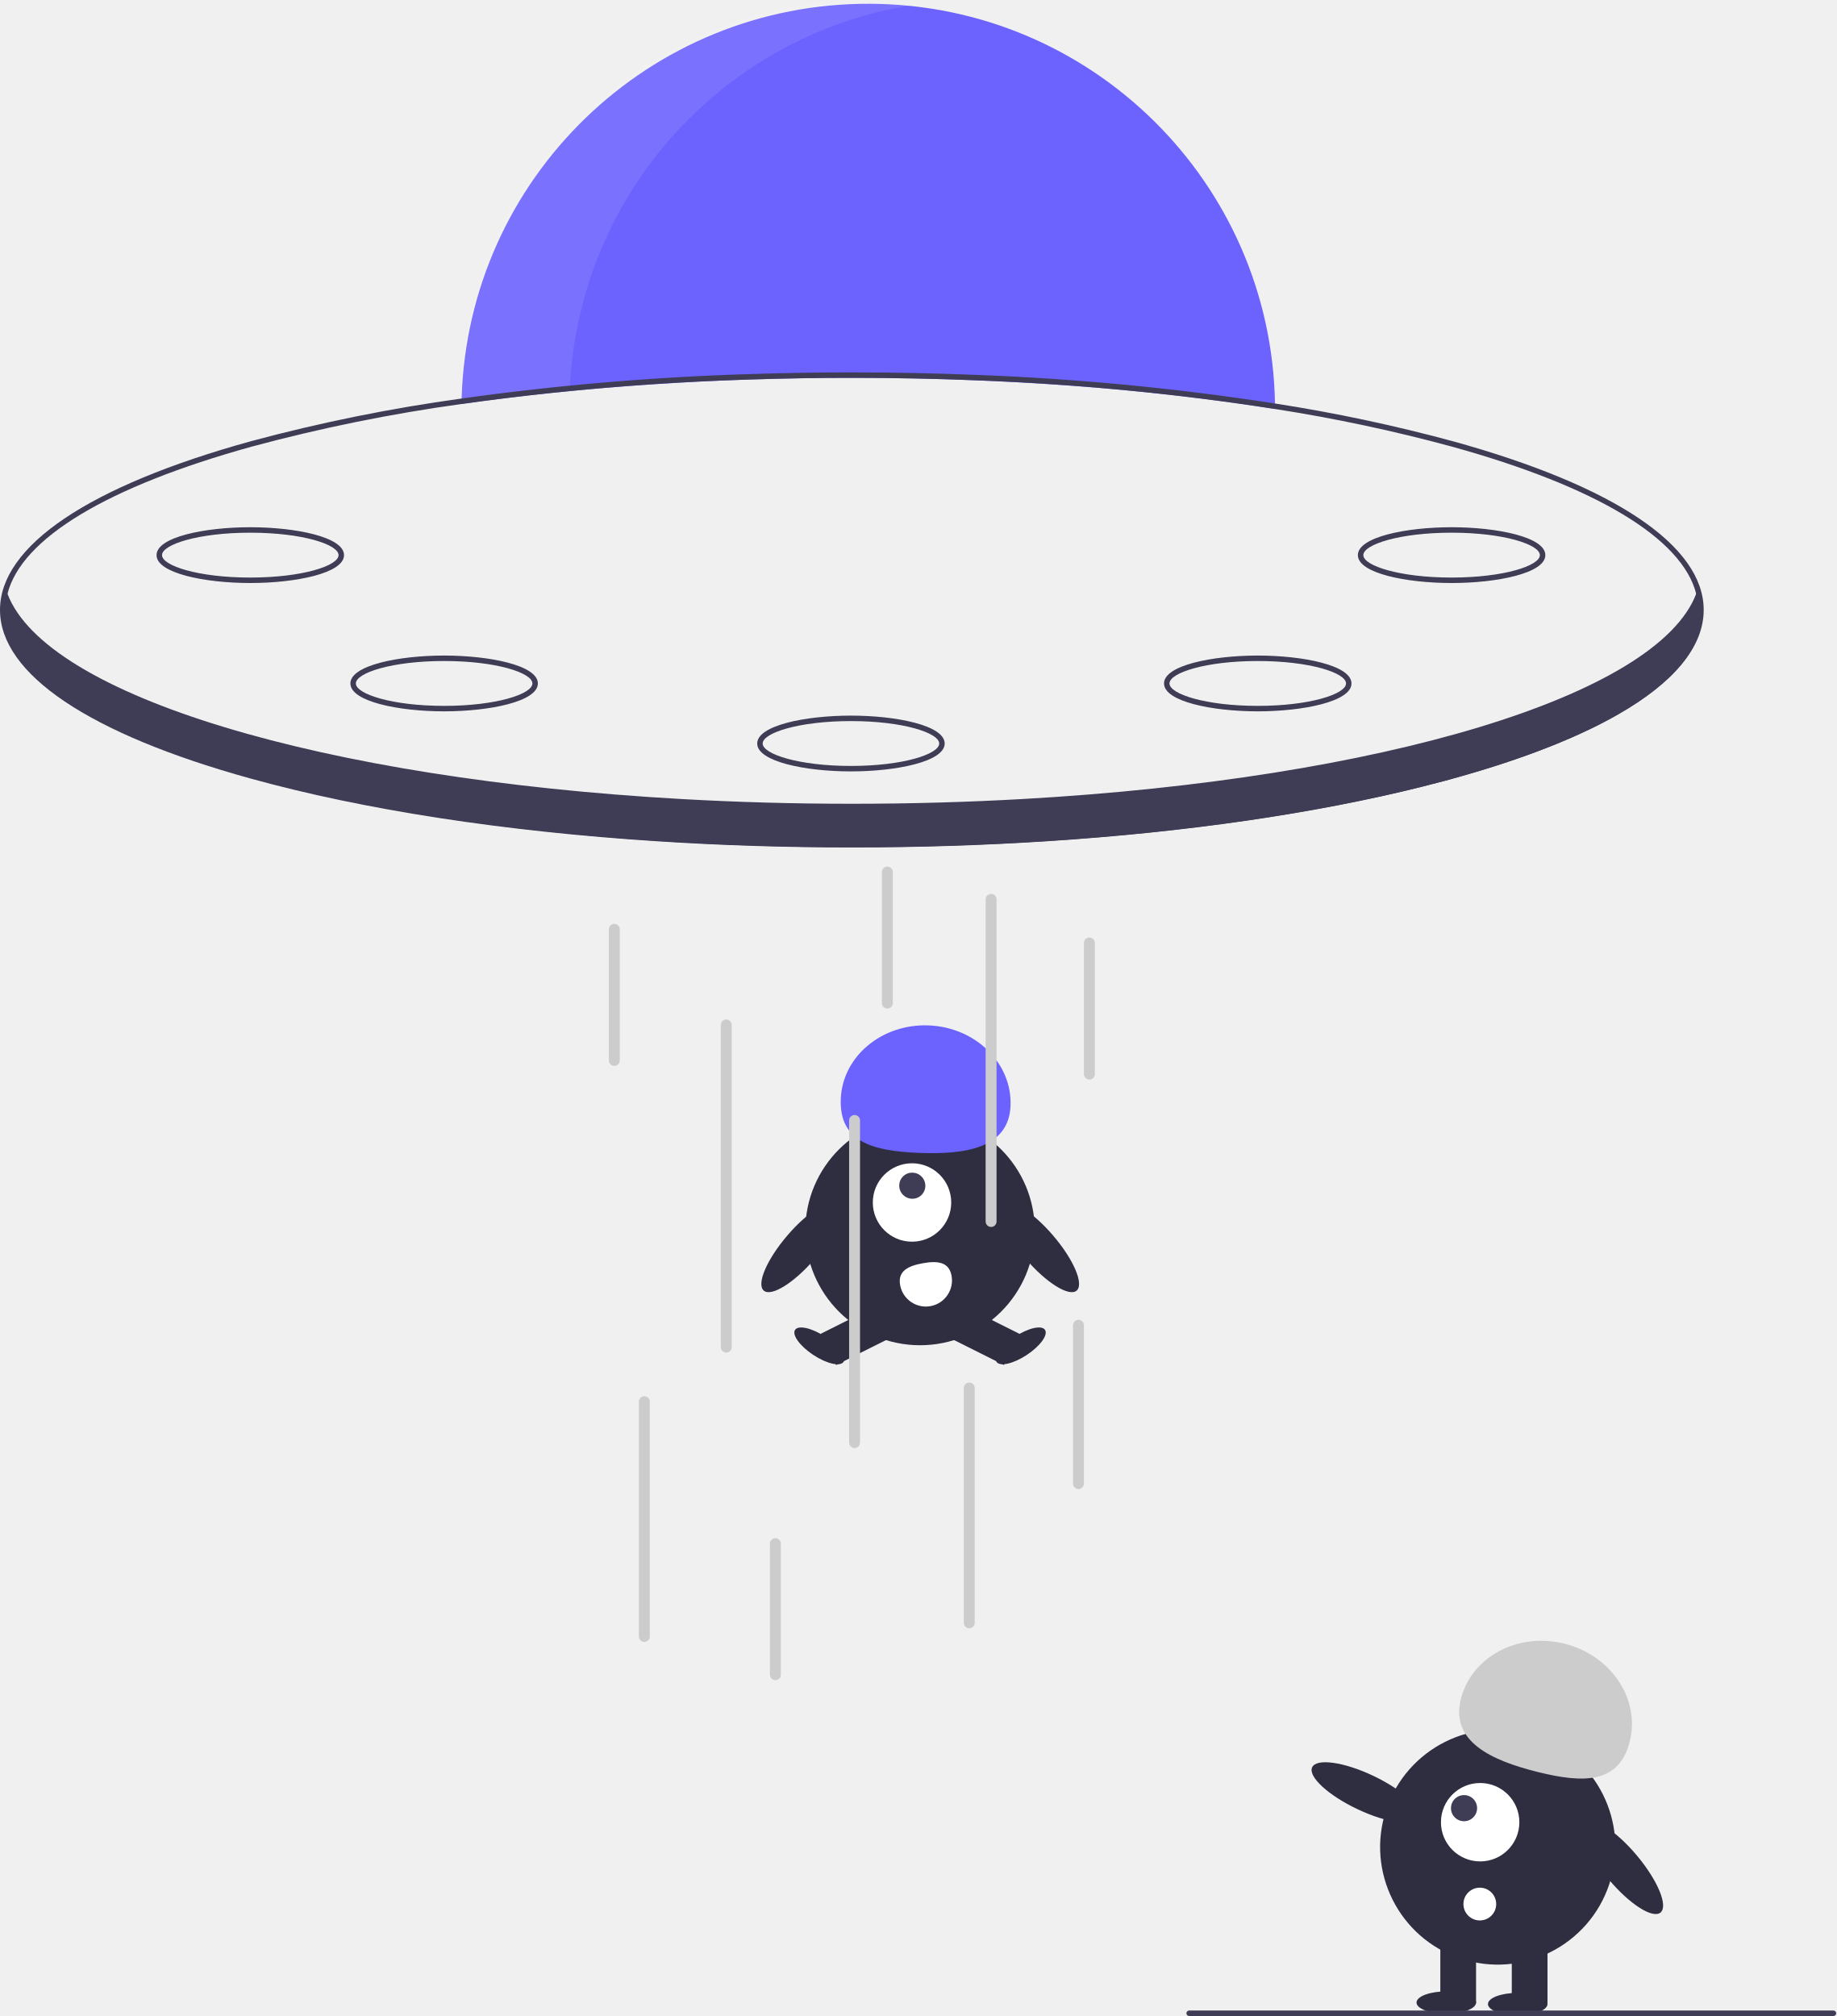
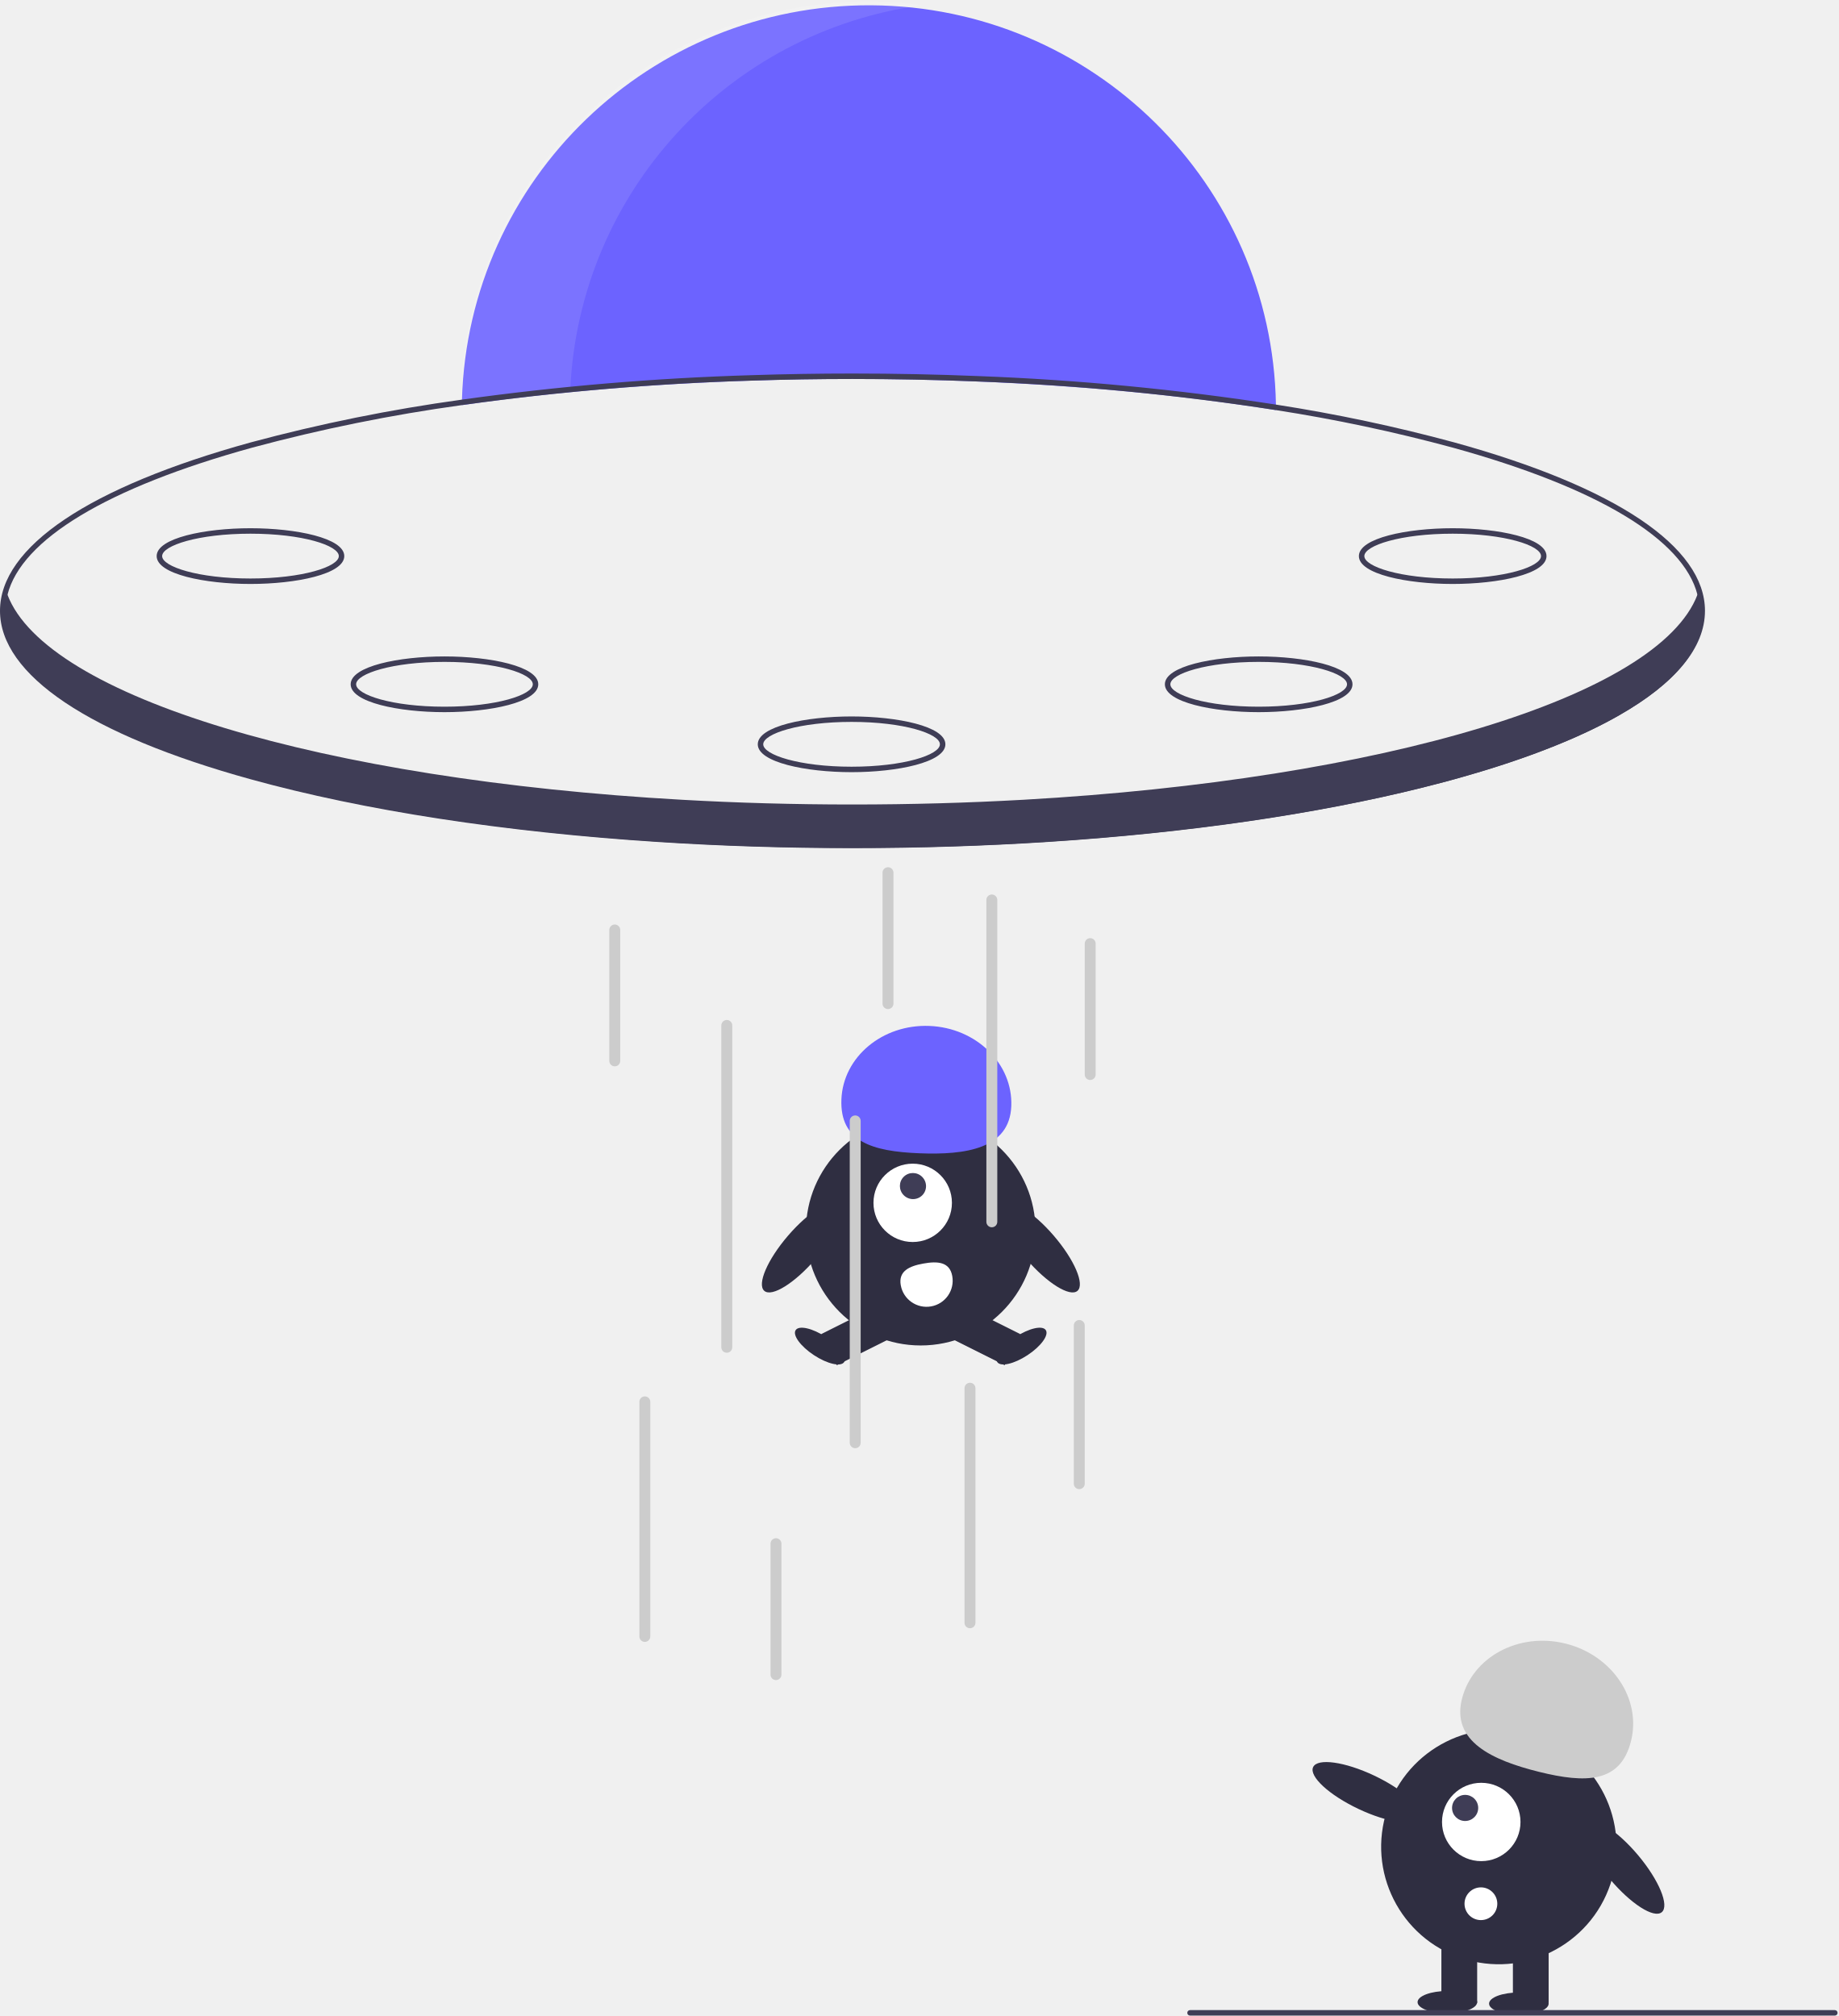
- <svg xmlns="http://www.w3.org/2000/svg" data-name="Layer 1" width="672.532" height="738.394" viewBox="0 0 672.532 738.394">
-   <path d="M730.734,230.607c-46.62-7.44-99.71-11.41-155-11.41-50.6,0-99.35,3.32-142.98,9.58.01-.67.02-1.34.05-2.01a148.999,148.999,0,0,1,297.91,1.82C730.724,229.267,730.734,229.937,730.734,230.607Z" transform="translate(-263.7342 -80.80301)" fill="#6c63ff" />
-   <g opacity="0.1">
-     <path d="M601.285,82.144A149.047,149.047,0,0,0,432.353,225.373c-.03.67-.04,1.34-.05,2.01,12.962-1.86,26.385-3.454,40.165-4.784A149.022,149.022,0,0,1,601.285,82.144Z" transform="translate(-263.7342 -80.80301)" fill="#fff" />
+ <svg xmlns="http://www.w3.org/2000/svg" xmlns:xlink="http://www.w3.org/1999/xlink" width="673px" height="738px" viewBox="0 0 337 369" version="1.1">
+   <defs>
+     <filter id="alpha" filterUnits="objectBoundingBox" x="0%" y="0%" width="100%" height="100%">
+       <feColorMatrix type="matrix" in="SourceGraphic" values="0 0 0 0 1 0 0 0 0 1 0 0 0 0 1 0 0 0 1 0" />
+     </filter>
+     <mask id="mask0">
+       <g filter="url(#alpha)">
+         <rect x="0" y="0" width="337" height="369" style="fill:rgb(0%,0%,0%);fill-opacity:0.102;stroke:none;" />
+       </g>
+     </mask>
+     <clipPath id="clip1">
+       <rect x="0" y="0" width="337" height="369" />
+     </clipPath>
+     <g id="surface5" clip-path="url(#clip1)">
+       <path style=" stroke:none;fill-rule:nonzero;fill:rgb(100%,100%,100%);fill-opacity:1;" d="M 169.027 0.672 C 148.07 -2.156 126.898 4.027 110.77 17.68 C 94.641 31.336 85.07 51.18 84.434 72.285 C 84.418 72.621 84.414 72.953 84.41 73.289 C 90.902 72.359 97.621 71.562 104.523 70.898 C 106.262 35.027 133.383 5.5 169.027 0.672 Z M 169.027 0.672 " />
+     </g>
+   </defs>
+   <g id="surface1">
+     <path style=" stroke:none;fill-rule:nonzero;fill:rgb(42.353%,38.824%,100%);fill-opacity:1;" d="M 233.848 74.902 C 210.504 71.184 183.918 69.195 156.23 69.195 C 130.895 69.195 106.484 70.855 84.637 73.988 C 84.641 73.652 84.645 73.316 84.66 72.98 C 85.863 32.539 119.176 0.453 159.695 0.699 C 200.211 0.945 233.129 33.438 233.836 73.891 C 233.844 74.23 233.848 74.566 233.848 74.902 Z M 233.848 74.902 " />
+     <use xlink:href="#surface5" mask="url(#mask0)" />
+     <path style=" stroke:none;fill-rule:nonzero;fill:rgb(24.706%,23.922%,33.725%);fill-opacity:1;" d="M 266.484 80.812 C 255.738 77.902 244.84 75.594 233.836 73.891 C 215.805 71.102 197.621 69.355 179.387 68.668 C 171.789 68.355 164.055 68.195 156.23 68.195 C 150.031 68.195 143.883 68.297 137.82 68.496 C 120.031 69.023 102.285 70.52 84.66 72.98 C 71.613 74.777 58.695 77.391 45.977 80.812 C 16.328 88.996 0 99.969 0 111.695 C 0 123.426 16.328 134.398 45.977 142.582 C 66.828 148.344 92.539 152.266 120.551 154.066 C 132.109 154.816 144.062 155.195 156.23 155.195 C 168.441 155.195 180.434 154.812 192.031 154.062 C 217.523 152.418 241.109 149.012 260.848 144.062 C 260.953 144.031 261.051 144.008 261.156 143.98 C 262.488 143.652 263.801 143.309 265.098 142.961 C 265.562 142.832 266.023 142.707 266.484 142.582 C 266.512 142.57 266.539 142.562 266.566 142.559 C 267.008 142.438 267.441 142.312 267.879 142.191 C 268.75 141.941 269.609 141.695 270.457 141.441 C 270.496 141.434 270.531 141.422 270.566 141.41 C 271.301 141.191 272.023 140.973 272.738 140.754 C 273.324 140.566 273.906 140.387 274.48 140.203 C 274.902 140.066 275.32 139.934 275.73 139.797 C 276.031 139.695 276.324 139.602 276.617 139.504 C 277.012 139.371 277.406 139.238 277.797 139.102 C 277.961 139.047 278.129 138.992 278.289 138.934 C 278.664 138.809 279.027 138.676 279.395 138.547 C 279.789 138.406 280.188 138.262 280.578 138.121 C 280.902 138.008 281.227 137.887 281.547 137.766 C 281.816 137.66 282.082 137.562 282.355 137.461 C 283.09 137.188 283.812 136.902 284.523 136.621 C 284.879 136.477 285.234 136.336 285.582 136.191 C 285.93 136.051 286.281 135.906 286.621 135.762 C 287.18 135.527 287.73 135.293 288.273 135.059 C 288.531 134.938 288.797 134.82 289.055 134.711 C 289.25 134.621 289.441 134.535 289.637 134.445 C 289.773 134.387 289.914 134.32 290.051 134.258 C 290.555 134.027 291.059 133.793 291.547 133.559 C 293.43 132.656 295.188 131.738 296.82 130.797 C 307.062 124.941 312.465 118.445 312.465 111.695 C 312.465 99.969 296.133 88.996 266.484 80.812 Z M 266.215 141.621 C 245.34 147.387 219.562 151.312 191.473 153.098 C 180.051 153.82 168.246 154.195 156.23 154.195 C 144.258 154.195 132.492 153.828 121.105 153.102 C 92.973 151.32 67.156 147.398 46.25 141.621 C 17.07 133.562 1 122.938 1 111.695 C 1.004 110.703 1.129 109.715 1.371 108.754 C 3.926 98.613 19.633 89.121 46.25 81.773 C 58.867 78.379 71.688 75.777 84.637 73.988 C 102.367 71.512 120.219 70.008 138.113 69.488 C 144.082 69.293 150.121 69.195 156.23 69.195 C 163.949 69.195 171.578 69.352 179.082 69.652 C 197.422 70.336 215.711 72.09 233.848 74.902 C 244.754 76.594 255.562 78.891 266.215 81.773 C 292.824 89.121 308.527 98.605 311.086 108.742 C 311.336 109.707 311.461 110.699 311.461 111.695 C 311.461 122.938 295.395 133.562 266.215 141.621 Z M 266.215 141.621 " />
+     <path style=" stroke:none;fill-rule:nonzero;fill:rgb(24.706%,23.922%,33.725%);fill-opacity:1;" d="M 312.18 112.152 C 312.18 118.832 306.664 125.152 296.82 130.797 C 295.184 131.738 293.422 132.656 291.547 133.559 C 291.059 133.793 290.555 134.027 290.051 134.258 C 289.914 134.32 289.773 134.387 289.637 134.445 C 289.438 134.535 289.25 134.621 289.055 134.711 C 288.797 134.82 288.531 134.938 288.273 135.059 C 287.73 135.293 287.18 135.527 286.621 135.762 C 286.281 135.906 285.93 136.051 285.582 136.191 C 285.234 136.336 284.879 136.477 284.523 136.621 C 283.812 136.902 283.09 137.188 282.355 137.461 C 282.082 137.562 281.816 137.66 281.547 137.766 C 281.227 137.887 280.902 138.008 280.578 138.121 C 280.188 138.262 279.789 138.406 279.395 138.547 C 279.027 138.676 278.664 138.809 278.289 138.934 C 278.129 138.992 277.961 139.047 277.797 139.102 C 277.406 139.238 277.012 139.371 276.617 139.504 C 276.324 139.602 276.031 139.695 275.73 139.797 C 275.32 139.934 274.902 140.066 274.48 140.203 C 273.906 140.387 273.324 140.566 272.738 140.754 C 272.023 140.973 271.301 141.191 270.566 141.41 C 270.531 141.422 270.496 141.434 270.457 141.441 C 269.609 141.695 268.75 141.941 267.879 142.191 C 267.441 142.312 267.008 142.438 266.566 142.559 C 266.539 142.562 266.512 142.57 266.484 142.582 C 266.023 142.707 265.562 142.832 265.098 142.961 C 263.805 143.301 262.488 143.648 261.156 143.98 C 261.051 144.008 260.953 144.031 260.848 144.062 C 241.645 148.852 218.082 152.344 192.012 154.027 C 180.59 154.762 168.68 155.152 156.445 155.152 C 144.105 155.152 132.098 154.758 120.582 154.008 C 51.863 149.531 0.715 132.492 0.715 112.152 C 0.723 110.914 0.91 109.684 1.277 108.504 C 1.309 108.586 1.336 108.668 1.371 108.754 C 8.516 127.492 59.227 142.637 125.027 146.332 C 135.105 146.902 145.547 147.195 156.23 147.195 C 166.961 147.195 177.441 146.898 187.562 146.328 C 253.305 142.617 303.965 127.469 311.086 108.742 C 311.207 108.441 311.312 108.141 311.402 107.844 C 311.91 109.223 312.172 110.68 312.18 112.152 Z M 312.18 112.152 " />
+     <path style=" stroke:none;fill-rule:nonzero;fill:rgb(24.706%,23.922%,33.725%);fill-opacity:1;" d="M 45.902 106.77 C 37.57 106.77 28.711 104.98 28.711 101.66 C 28.711 98.344 37.57 96.555 45.902 96.555 C 54.238 96.555 63.094 98.344 63.094 101.66 C 63.094 104.98 54.238 106.77 45.902 106.77 Z M 45.902 97.555 C 36.363 97.555 29.715 99.719 29.715 101.66 C 29.715 103.605 36.363 105.77 45.902 105.77 C 55.445 105.77 62.094 103.605 62.094 101.66 C 62.094 99.719 55.445 97.555 45.902 97.555 Z M 45.902 97.555 " />
+     <path style=" stroke:none;fill-rule:nonzero;fill:rgb(24.706%,23.922%,33.725%);fill-opacity:1;" d="M 81.457 130.27 C 73.121 130.27 64.266 128.48 64.266 125.16 C 64.266 121.844 73.121 120.055 81.457 120.055 C 89.789 120.055 98.645 121.844 98.645 125.16 C 98.645 128.48 89.789 130.27 81.457 130.27 Z M 81.457 121.055 C 71.914 121.055 65.266 123.219 65.266 125.16 C 65.266 127.105 71.914 129.27 81.457 129.27 C 90.996 129.27 97.645 127.105 97.645 125.16 C 97.645 123.219 90.996 121.055 81.457 121.055 Z M 81.457 121.055 " />
+     <path style=" stroke:none;fill-rule:nonzero;fill:rgb(24.706%,23.922%,33.725%);fill-opacity:1;" d="M 266.23 106.77 C 257.895 106.77 249.039 104.98 249.039 101.66 C 249.039 98.344 257.895 96.555 266.23 96.555 C 274.562 96.555 283.422 98.344 283.422 101.66 C 283.422 104.98 274.562 106.77 266.23 106.77 Z M 266.23 97.555 C 256.688 97.555 250.039 99.719 250.039 101.66 C 250.039 103.605 256.688 105.77 266.23 105.77 C 275.77 105.77 282.418 103.605 282.418 101.66 C 282.418 99.719 275.77 97.555 266.23 97.555 Z M 266.23 97.555 " />
+     <path style=" stroke:none;fill-rule:nonzero;fill:rgb(24.706%,23.922%,33.725%);fill-opacity:1;" d="M 230.676 130.27 C 222.344 130.27 213.484 128.48 213.484 125.16 C 213.484 121.844 222.344 120.055 230.676 120.055 C 239.012 120.055 247.867 121.844 247.867 125.16 C 247.867 128.48 239.012 130.27 230.676 130.27 Z M 230.676 121.055 C 221.137 121.055 214.488 123.219 214.488 125.16 C 214.488 127.105 221.137 129.27 230.676 129.27 C 240.219 129.27 246.867 127.105 246.867 125.16 C 246.867 123.219 240.219 121.055 230.676 121.055 Z M 230.676 121.055 " />
+     <path style=" stroke:none;fill-rule:nonzero;fill:rgb(24.706%,23.922%,33.725%);fill-opacity:1;" d="M 156.066 141.27 C 147.734 141.27 138.875 139.48 138.875 136.16 C 138.875 132.844 147.734 131.055 156.066 131.055 C 164.398 131.055 173.258 132.844 173.258 136.16 C 173.258 139.48 164.398 141.27 156.066 141.27 Z M 156.066 132.055 C 146.527 132.055 139.875 134.219 139.875 136.16 C 139.875 138.105 146.527 140.27 156.066 140.27 C 165.605 140.27 172.254 138.105 172.254 136.16 C 172.254 134.219 165.605 132.055 156.066 132.055 Z M 156.066 132.055 " />
+     <path style=" stroke:none;fill-rule:nonzero;fill:rgb(18.431%,18.039%,25.49%);fill-opacity:1;" d="M 189.777 225.352 C 189.777 236.953 180.359 246.359 168.738 246.359 C 157.121 246.359 147.703 236.953 147.703 225.352 C 147.703 213.75 157.121 204.348 168.738 204.348 C 180.359 204.348 189.777 213.75 189.777 225.352 Z M 189.777 225.352 " />
+     <path style=" stroke:none;fill-rule:nonzero;fill:rgb(18.431%,18.039%,25.49%);fill-opacity:1;" d="M 150.5 244.273 L 160.738 239.152 L 163.602 244.859 L 153.363 249.98 Z M 150.5 244.273 " />
+     <path style=" stroke:none;fill-rule:nonzero;fill:rgb(18.431%,18.039%,25.49%);fill-opacity:1;" d="M 151.367 244.809 C 148.91 243.191 146.426 242.625 145.82 243.547 C 145.211 244.465 146.711 246.52 149.168 248.137 C 151.621 249.754 154.105 250.32 154.711 249.398 C 155.32 248.48 153.82 246.426 151.367 244.809 Z M 151.367 244.809 " />
+     <path style=" stroke:none;fill-rule:nonzero;fill:rgb(18.431%,18.039%,25.49%);fill-opacity:1;" d="M 173.879 244.859 L 176.738 239.152 L 186.977 244.273 L 184.117 249.98 Z M 173.879 244.859 " />
+     <path style=" stroke:none;fill-rule:nonzero;fill:rgb(18.431%,18.039%,25.49%);fill-opacity:1;" d="M 191.66 243.547 C 191.051 242.625 188.57 243.191 186.113 244.809 C 183.656 246.426 182.16 248.48 182.766 249.398 C 183.375 250.32 185.855 249.754 188.312 248.137 C 190.77 246.52 192.266 244.465 191.66 243.547 Z M 191.66 243.547 " />
+     <path style=" stroke:none;fill-rule:nonzero;fill:rgb(100%,100%,100%);fill-opacity:1;" d="M 174.457 220.215 C 174.457 224.18 171.238 227.395 167.266 227.395 C 163.297 227.395 160.078 224.18 160.078 220.215 C 160.078 216.25 163.297 213.035 167.266 213.035 C 171.238 213.035 174.457 216.25 174.457 220.215 Z M 174.457 220.215 " />
+     <path style=" stroke:none;fill-rule:nonzero;fill:rgb(24.706%,23.922%,33.725%);fill-opacity:1;" d="M 169.004 215.457 C 168.066 214.52 166.547 214.512 165.617 215.445 C 164.684 216.375 164.691 217.887 165.629 218.824 C 166.566 219.762 168.082 219.77 169.016 218.836 C 169.949 217.906 169.941 216.395 169.004 215.457 Z M 169.004 215.457 " />
+     <path style=" stroke:none;fill-rule:nonzero;fill:rgb(42.353%,38.824%,100%);fill-opacity:1;" d="M 185.336 202.5 C 185.652 194.723 178.938 188.137 170.344 187.789 C 161.746 187.438 154.52 193.461 154.203 201.238 C 153.887 209.016 159.863 210.781 168.461 211.129 C 177.055 211.477 185.02 210.277 185.336 202.5 Z M 185.336 202.5 " />
+     <path style=" stroke:none;fill-rule:nonzero;fill:rgb(18.431%,18.039%,25.49%);fill-opacity:1;" d="M 193.117 226.234 C 189.332 221.832 185.141 219.227 183.758 220.414 C 182.375 221.598 184.32 226.129 188.105 230.531 C 191.887 234.93 196.078 237.539 197.461 236.352 C 198.844 235.164 196.898 230.637 193.117 226.234 Z M 193.117 226.234 " />
+     <path style=" stroke:none;fill-rule:nonzero;fill:rgb(18.431%,18.039%,25.49%);fill-opacity:1;" d="M 153.777 220.414 C 152.395 219.227 148.207 221.832 144.422 226.234 C 140.637 230.637 138.691 235.164 140.074 236.352 C 141.461 237.539 145.648 234.93 149.434 230.531 C 153.219 226.129 155.164 221.598 153.777 220.414 Z M 153.777 220.414 " />
+     <path style=" stroke:none;fill-rule:nonzero;fill:rgb(100%,100%,100%);fill-opacity:1;" d="M 174.516 233.629 C 174.992 236.23 173.266 238.723 170.66 239.195 C 168.055 239.668 165.559 237.945 165.086 235.344 L 165.082 235.336 C 164.613 232.734 166.625 231.812 169.23 231.344 C 171.836 230.871 174.047 231.031 174.516 233.629 Z M 174.516 233.629 " />
+     <path style=" stroke:none;fill-rule:nonzero;fill:rgb(80%,80%,80%);fill-opacity:1;" d="M 133.199 247.695 C 132.645 247.695 132.195 247.25 132.195 246.695 L 132.195 187.695 C 132.195 187.145 132.645 186.695 133.199 186.695 C 133.75 186.695 134.199 187.145 134.199 187.695 L 134.199 246.695 C 134.199 247.25 133.75 247.695 133.199 247.695 Z M 133.199 247.695 " />
+     <path style=" stroke:none;fill-rule:nonzero;fill:rgb(80%,80%,80%);fill-opacity:1;" d="M 118.176 300.695 C 117.621 300.695 117.176 300.25 117.176 299.695 L 117.176 256.695 C 117.176 256.145 117.621 255.695 118.176 255.695 C 118.727 255.695 119.176 256.145 119.176 256.695 L 119.176 299.695 C 119.176 300.25 118.727 300.695 118.176 300.695 Z M 118.176 300.695 " />
+     <path style=" stroke:none;fill-rule:nonzero;fill:rgb(80%,80%,80%);fill-opacity:1;" d="M 156.734 265.195 C 156.18 265.195 155.73 264.75 155.73 264.195 L 155.73 205.195 C 155.73 204.645 156.18 204.195 156.734 204.195 C 157.285 204.195 157.734 204.645 157.734 205.195 L 157.734 264.195 C 157.734 264.75 157.285 265.195 156.734 265.195 Z M 156.734 265.195 " />
+     <path style=" stroke:none;fill-rule:nonzero;fill:rgb(80%,80%,80%);fill-opacity:1;" d="M 142.211 307.695 C 141.656 307.695 141.211 307.25 141.211 306.695 L 141.211 282.695 C 141.211 282.145 141.656 281.695 142.211 281.695 C 142.766 281.695 143.211 282.145 143.211 282.695 L 143.211 306.695 C 143.211 307.25 142.766 307.695 142.211 307.695 Z M 142.211 307.695 " />
+     <path style=" stroke:none;fill-rule:nonzero;fill:rgb(80%,80%,80%);fill-opacity:1;" d="M 162.742 184.695 C 162.188 184.695 161.738 184.25 161.738 183.695 L 161.738 159.695 C 161.738 159.145 162.188 158.695 162.742 158.695 C 163.293 158.695 163.742 159.145 163.742 159.695 L 163.742 183.695 C 163.742 184.25 163.293 184.695 162.742 184.695 Z M 162.742 184.695 " />
+     <path style=" stroke:none;fill-rule:nonzero;fill:rgb(80%,80%,80%);fill-opacity:1;" d="M 112.668 195.195 C 112.113 195.195 111.664 194.75 111.664 194.195 L 111.664 170.195 C 111.664 169.645 112.113 169.195 112.668 169.195 C 113.219 169.195 113.668 169.645 113.668 170.195 L 113.668 194.195 C 113.668 194.75 113.219 195.195 112.668 195.195 Z M 112.668 195.195 " />
+     <path style=" stroke:none;fill-rule:nonzero;fill:rgb(80%,80%,80%);fill-opacity:1;" d="M 199.797 197.695 C 199.242 197.695 198.797 197.25 198.797 196.695 L 198.797 172.695 C 198.797 172.145 199.242 171.695 199.797 171.695 C 200.348 171.695 200.797 172.145 200.797 172.695 L 200.797 196.695 C 200.797 197.25 200.348 197.695 199.797 197.695 Z M 199.797 197.695 " />
+     <path style=" stroke:none;fill-rule:nonzero;fill:rgb(80%,80%,80%);fill-opacity:1;" d="M 197.793 272.695 C 197.242 272.695 196.793 272.25 196.793 271.695 L 196.793 242.695 C 196.793 242.145 197.242 241.695 197.793 241.695 C 198.348 241.695 198.797 242.145 198.797 242.695 L 198.797 271.695 C 198.793 272.25 198.348 272.695 197.793 272.695 Z M 197.793 272.695 " />
+     <path style=" stroke:none;fill-rule:nonzero;fill:rgb(80%,80%,80%);fill-opacity:1;" d="M 177.766 298.195 C 177.211 298.195 176.762 297.75 176.762 297.195 L 176.762 254.195 C 176.762 253.645 177.211 253.195 177.766 253.195 C 178.316 253.195 178.766 253.645 178.766 254.195 L 178.766 297.195 C 178.766 297.75 178.316 298.195 177.766 298.195 Z M 177.766 298.195 " />
+     <path style=" stroke:none;fill-rule:nonzero;fill:rgb(80%,80%,80%);fill-opacity:1;" d="M 181.77 224.695 C 181.215 224.695 180.77 224.25 180.77 223.695 L 180.77 164.695 C 180.77 164.145 181.215 163.695 181.77 163.695 C 182.324 163.695 182.77 164.145 182.77 164.695 L 182.77 223.695 C 182.77 224.25 182.324 224.695 181.77 224.695 Z M 181.77 224.695 " />
+     <path style=" stroke:none;fill-rule:nonzero;fill:rgb(18.431%,18.039%,25.49%);fill-opacity:1;" d="M 300.223 339.82 C 296.398 335.262 292.137 332.535 290.703 333.734 C 289.27 334.934 291.207 339.602 295.031 344.16 C 298.855 348.719 303.113 351.445 304.547 350.246 C 305.98 349.047 304.043 344.379 300.223 339.82 Z M 300.223 339.82 " />
+     <path style=" stroke:none;fill-rule:nonzero;fill:rgb(18.431%,18.039%,25.49%);fill-opacity:1;" d="M 281.508 317.824 C 292.809 321.582 298.914 333.777 295.148 345.062 C 291.383 356.344 279.168 362.441 267.867 358.68 C 256.57 354.918 250.465 342.723 254.23 331.441 C 257.996 320.16 270.211 314.062 281.508 317.824 Z M 281.508 317.824 " />
+     <path style=" stroke:none;fill-rule:nonzero;fill:rgb(18.431%,18.039%,25.49%);fill-opacity:1;" d="M 277.266 355.152 L 283.816 355.152 L 283.816 366.871 L 277.266 366.871 Z M 277.266 355.152 " />
+     <path style=" stroke:none;fill-rule:nonzero;fill:rgb(18.431%,18.039%,25.49%);fill-opacity:1;" d="M 264.16 355.152 L 270.715 355.152 L 270.715 366.871 L 264.16 366.871 Z M 264.16 355.152 " />
+     <path style=" stroke:none;fill-rule:nonzero;fill:rgb(18.431%,18.039%,25.49%);fill-opacity:1;" d="M 283.816 367.008 C 283.816 365.879 281.371 364.965 278.355 364.965 C 275.34 364.965 272.898 365.879 272.898 367.008 C 272.898 368.137 275.34 369.051 278.355 369.051 C 281.371 369.051 283.816 368.137 283.816 367.008 Z M 283.816 367.008 " />
+     <path style=" stroke:none;fill-rule:nonzero;fill:rgb(18.431%,18.039%,25.49%);fill-opacity:1;" d="M 270.715 366.734 C 270.715 365.605 268.27 364.691 265.254 364.691 C 262.238 364.691 259.793 365.605 259.793 366.734 C 259.793 367.863 262.238 368.781 265.254 368.781 C 268.27 368.781 270.715 367.863 270.715 366.734 Z M 270.715 366.734 " />
+     <path style=" stroke:none;fill-rule:nonzero;fill:rgb(80%,80%,80%);fill-opacity:1;" d="M 267.918 311.184 C 269.844 303.438 278.344 298.883 286.902 301.004 C 295.461 303.129 300.84 311.125 298.914 318.867 C 296.988 326.613 290.602 326.637 282.039 324.516 C 273.48 322.391 265.992 318.926 267.918 311.184 Z M 267.918 311.184 " />
+     <path style=" stroke:none;fill-rule:nonzero;fill:rgb(18.431%,18.039%,25.49%);fill-opacity:1;" d="M 251.848 325.207 C 246.469 322.656 241.457 321.957 240.656 323.645 C 239.855 325.332 243.566 328.766 248.949 331.312 C 254.328 333.863 259.34 334.559 260.141 332.875 C 260.941 331.188 257.23 327.754 251.848 325.207 Z M 251.848 325.207 " />
+     <path style=" stroke:none;fill-rule:nonzero;fill:rgb(100%,100%,100%);fill-opacity:1;" d="M 278.656 333.707 C 278.656 337.672 275.434 340.887 271.465 340.887 C 267.492 340.887 264.273 337.672 264.273 333.707 C 264.273 329.742 267.492 326.527 271.465 326.527 C 275.434 326.527 278.656 329.742 278.656 333.707 Z M 278.656 333.707 " />
+     <path style=" stroke:none;fill-rule:nonzero;fill:rgb(24.706%,23.922%,33.725%);fill-opacity:1;" d="M 270.906 331.133 C 270.906 332.457 269.832 333.527 268.508 333.527 C 267.188 333.527 266.113 332.457 266.113 331.133 C 266.113 329.812 267.188 328.742 268.508 328.742 C 269.832 328.742 270.906 329.812 270.906 331.133 Z M 270.906 331.133 " />
+     <path style=" stroke:none;fill-rule:nonzero;fill:rgb(100%,100%,100%);fill-opacity:1;" d="M 274.406 348.695 C 274.406 350.355 273.062 351.695 271.402 351.695 C 269.742 351.695 268.398 350.355 268.398 348.695 C 268.398 347.039 269.742 345.695 271.402 345.695 C 273.062 345.695 274.406 347.039 274.406 348.695 Z M 274.406 348.695 " />
+     <path style=" stroke:none;fill-rule:nonzero;fill:rgb(24.706%,23.922%,33.725%);fill-opacity:1;" d="M 336.266 369.195 L 218.09 369.195 C 217.812 369.195 217.59 368.973 217.59 368.695 C 217.59 368.422 217.812 368.195 218.09 368.195 L 336.266 368.195 C 336.543 368.195 336.766 368.422 336.766 368.695 C 336.766 368.973 336.543 369.195 336.266 369.195 Z M 336.266 369.195 " />
  </g>
-   <path d="M795.914,242.427a600.121,600.121,0,0,0-65.2-13.84,943.364,943.364,0,0,0-108.74-10.45c-15.17-.62-30.62-.94-46.24-.94-12.38,0-24.66.2-36.77.6a973.29,973.29,0,0,0-106.16,8.97,624.292,624.292,0,0,0-77.25,15.66c-59.21,16.37-91.82,38.31-91.82,61.77s32.61,45.4,91.82,61.77c41.64,11.52,92.98,19.37,148.92,22.97,23.09,1.5,46.96,2.26,71.26,2.26,24.38,0,48.33-.77,71.49-2.27,50.91-3.29,98.01-10.1,137.43-20,.21-.06.41-.11.62-.16,2.66-.66,5.28-1.35,7.87-2.04.93-.26,1.85-.51,2.77-.76a.978.978,0,0,1,.16-.05c.88-.24,1.75-.49,2.62-.73,1.74-.5,3.46-.99,5.15-1.5.08-.02.15-.04.22-.06,1.47-.44,2.91-.88,4.34-1.32,1.17-.37,2.33-.73,3.48-1.1q1.261-.405,2.49-.81c.6-.2,1.19-.39,1.77-.59.79-.26,1.58-.53,2.36-.8.33-.11.66-.22.98-.34.75-.25,1.48-.51,2.21-.77.79-.28,1.58-.57,2.36-.85.65-.23,1.3-.47,1.94-.71.54-.21,1.07-.41,1.61-.61,1.47-.55,2.91-1.12,4.33-1.68.71-.29,1.42-.57,2.12-.86.69-.28,1.39-.57,2.07-.86q1.679-.705,3.3-1.41c.52-.24,1.05-.47,1.56-.69.39-.18.77-.35,1.16-.53.28-.12.56-.25.83-.38,1.01-.46,2.01-.93,2.99-1.4q5.64-2.7,10.53-5.52c20.45-11.71,31.24-24.7,31.24-38.2C887.734,280.737,855.124,258.797,795.914,242.427Zm-.54,121.62c-41.69,11.53-93.17,19.38-149.26,22.95-22.81,1.45-46.39,2.2-70.38,2.2-23.91,0-47.41-.74-70.15-2.19-56.18-3.56-107.74-11.41-149.49-22.96-58.27-16.12-90.36-37.37-90.36-59.85a24.118,24.118,0,0,1,.74-5.89c5.1-20.28,36.47-39.26,89.62-53.96a623.806,623.806,0,0,1,76.66-15.57,976.027,976.027,0,0,1,106.8-9q17.881-.585,36.18-.58c15.41,0,30.65.31,45.63.91a941.367,941.367,0,0,1,109.37,10.5A598.858,598.858,0,0,1,795.374,244.347c53.14,14.7,84.5,33.67,89.61,53.94a23.822,23.822,0,0,1,.75,5.91C885.734,326.677,853.644,347.927,795.374,364.047Z" transform="translate(-263.7342 -80.80301)" fill="#3f3d56" />
-   <path d="M887.164,305.107c0,13.36-11.01,26-30.67,37.29-3.27,1.88-6.79,3.72-10.53,5.52-.98.47-1.98.94-2.99,1.4-.27.13-.55.26-.83.38-.39.18-.77.35-1.16.53-.51.22-1.04.45-1.56.69q-1.62.705-3.3,1.41c-.68.29-1.38.58-2.07.86-.7.29-1.41.57-2.12.86-1.42.56-2.86,1.13-4.33,1.68-.54.2-1.07.4-1.61.61-.64.24-1.29.48-1.94.71-.78.28-1.57.57-2.36.85-.73.26-1.46.52-2.21.77-.32.12-.65.23-.98.34-.78.27-1.57.54-2.36.8-.58.2-1.17.39-1.77.59q-1.23.405-2.49.81c-1.15.37-2.31.73-3.48,1.1-1.43.44-2.87.88-4.34,1.32-.07.02-.14.04-.22.06-1.69.51-3.41,1-5.15,1.5-.87.24-1.74.49-2.62.73a.978.978,0,0,0-.16.05c-.92.25-1.84.5-2.77.76-2.58.68-5.21,1.37-7.87,2.04-.21.05-.41.1-.62.16-38.35,9.58-85.4,16.56-137.47,19.93-22.81,1.47-46.59,2.25-71.02,2.25-24.65,0-48.63-.79-71.62-2.29-137.24-8.95-239.38-43.03-239.38-83.71a25.072,25.072,0,0,1,1.12-7.3c.06.17.12.33.19.5,14.27,37.48,115.54,67.77,246.94,75.16,20.13,1.14,40.98,1.73,62.32,1.73,21.43,0,42.36-.6,62.57-1.74,131.29-7.42,232.46-37.72,246.68-75.17q.36-.9.63-1.8A25.305,25.305,0,0,1,887.164,305.107Z" transform="translate(-263.7342 -80.80301)" fill="#3f3d56" />
-   <path d="M355.404,294.343c-16.643,0-34.331-3.581-34.331-10.217s17.688-10.217,34.331-10.217,34.331,3.581,34.331,10.217S372.046,294.343,355.404,294.343Zm0-18.434c-19.053,0-32.331,4.331-32.331,8.217s13.278,8.217,32.331,8.217,32.331-4.331,32.331-8.217S374.457,275.909,355.404,275.909Z" transform="translate(-263.7342 -80.80301)" fill="#3f3d56" />
-   <path d="M426.403,341.343c-16.643,0-34.331-3.581-34.331-10.217s17.688-10.217,34.331-10.217c16.643,0,34.331,3.581,34.331,10.217S443.046,341.343,426.403,341.343Zm0-18.434c-19.053,0-32.331,4.331-32.331,8.217s13.278,8.217,32.331,8.217,32.331-4.331,32.331-8.217S445.456,322.909,426.403,322.909Z" transform="translate(-263.7342 -80.80301)" fill="#3f3d56" />
-   <path d="M795.403,294.343c-16.643,0-34.331-3.581-34.331-10.217s17.688-10.217,34.331-10.217c16.643,0,34.331,3.581,34.331,10.217S812.046,294.343,795.403,294.343Zm0-18.434c-19.053,0-32.331,4.331-32.331,8.217s13.278,8.217,32.331,8.217,32.331-4.331,32.331-8.217S814.456,275.909,795.403,275.909Z" transform="translate(-263.7342 -80.80301)" fill="#3f3d56" />
-   <path d="M724.403,341.343c-16.643,0-34.331-3.581-34.331-10.217s17.688-10.217,34.331-10.217c16.643,0,34.331,3.581,34.331,10.217S741.046,341.343,724.403,341.343Zm0-18.434c-19.053,0-32.331,4.331-32.331,8.217s13.278,8.217,32.331,8.217,32.331-4.331,32.331-8.217S743.456,322.909,724.403,322.909Z" transform="translate(-263.7342 -80.80301)" fill="#3f3d56" />
-   <path d="M575.403,363.343c-16.643,0-34.331-3.581-34.331-10.217s17.688-10.217,34.331-10.217c16.643,0,34.331,3.581,34.331,10.217S592.046,363.343,575.403,363.343Zm0-18.434c-19.053,0-32.331,4.331-32.331,8.217s13.278,8.217,32.331,8.217,32.331-4.331,32.331-8.217S594.456,344.909,575.403,344.909Z" transform="translate(-263.7342 -80.80301)" fill="#3f3d56" />
-   <circle cx="336.978" cy="450.704" r="42.012" fill="#2f2e41" />
-   <rect x="565.937" y="563.554" width="22.868" height="12.763" transform="translate(-457.8202 238.0583) rotate(-26.60099)" fill="#2f2e41" />
-   <ellipse cx="563.82" cy="573.748" rx="3.989" ry="10.636" transform="translate(-489.2755 647.8291) rotate(-56.60122)" fill="#2f2e41" />
-   <rect x="617.672" y="558.502" width="12.763" height="22.868" transform="translate(-428.7216 791.9256) rotate(-63.39901)" fill="#2f2e41" />
-   <ellipse cx="637.604" cy="573.748" rx="10.636" ry="3.989" transform="translate(-474.2674 364.9233) rotate(-33.39878)" fill="#2f2e41" />
-   <circle cx="334.037" cy="440.428" r="14.359" fill="#fff" />
-   <ellipse cx="597.87" cy="515.084" rx="4.766" ry="4.8" transform="translate(-452.8417 492.8192) rotate(-45)" fill="#3f3d56" />
-   <path d="M633.854,485.802c.632-15.554-12.773-28.728-29.941-29.425s-31.597,11.346-32.229,26.9,11.302,19.087,28.47,19.785S633.222,501.356,633.854,485.802Z" transform="translate(-263.7342 -80.80301)" fill="#6c63ff" />
-   <ellipse cx="644.388" cy="537.568" rx="6.594" ry="21.006" transform="translate(-458.4377 468.6175) rotate(-40.64516)" fill="#2f2e41" />
-   <ellipse cx="557.154" cy="537.568" rx="21.006" ry="6.594" transform="translate(-477.3791 529.3527) rotate(-49.35484)" fill="#2f2e41" />
-   <path d="M612.251,548.064a9.572,9.572,0,0,1-18.835,3.429l-.003-.018c-.942-5.202,3.08-7.043,8.283-7.985S611.309,542.862,612.251,548.064Z" transform="translate(-263.7342 -80.80301)" fill="#fff" />
-   <path d="M529.734,576.197a2,2,0,0,1-2-2v-118a2,2,0,0,1,4,0v118A2,2,0,0,1,529.734,576.197Z" transform="translate(-263.7342 -80.80301)" fill="#ccc" />
-   <path d="M499.734,682.197a2,2,0,0,1-2-2v-86a2,2,0,1,1,4,0v86A2,2,0,0,1,499.734,682.197Z" transform="translate(-263.7342 -80.80301)" fill="#ccc" />
-   <path d="M576.734,611.197a2,2,0,0,1-2-2v-118a2,2,0,1,1,4,0v118A2,2,0,0,1,576.734,611.197Z" transform="translate(-263.7342 -80.80301)" fill="#ccc" />
-   <path d="M547.734,696.197a2,2,0,0,1-2-2v-48a2,2,0,1,1,4,0v48A2,2,0,0,1,547.734,696.197Z" transform="translate(-263.7342 -80.80301)" fill="#ccc" />
-   <path d="M588.734,450.197a2,2,0,0,1-2-2v-48a2,2,0,0,1,4,0v48A2,2,0,0,1,588.734,450.197Z" transform="translate(-263.7342 -80.80301)" fill="#ccc" />
-   <path d="M488.734,471.197a2,2,0,0,1-2-2v-48a2,2,0,0,1,4,0v48A2,2,0,0,1,488.734,471.197Z" transform="translate(-263.7342 -80.80301)" fill="#ccc" />
-   <path d="M662.734,476.197a2,2,0,0,1-2-2v-48a2,2,0,1,1,4,0v48A2,2,0,0,1,662.734,476.197Z" transform="translate(-263.7342 -80.80301)" fill="#ccc" />
-   <path d="M658.734,626.197a2,2,0,0,1-2-2v-58a2,2,0,1,1,4,0v58A2,2,0,0,1,658.734,626.197Z" transform="translate(-263.7342 -80.80301)" fill="#ccc" />
-   <path d="M618.734,677.197a2,2,0,0,1-2-2v-86a2,2,0,1,1,4,0v86A2,2,0,0,1,618.734,677.197Z" transform="translate(-263.7342 -80.80301)" fill="#ccc" />
-   <path d="M626.734,530.197a2,2,0,0,1-2-2v-118a2,2,0,1,1,4,0v118A2,2,0,0,1,626.734,530.197Z" transform="translate(-263.7342 -80.80301)" fill="#ccc" />
-   <ellipse cx="858.104" cy="764.783" rx="6.76" ry="21.534" transform="translate(-554.5318 648.4649) rotate(-39.93837)" fill="#2f2e41" />
-   <circle cx="812.297" cy="757.305" r="43.067" transform="translate(-426.7515 1207.633) rotate(-71.56505)" fill="#2f2e41" />
-   <rect x="553.707" y="710.302" width="13.084" height="23.442" fill="#2f2e41" />
-   <rect x="527.54" y="710.302" width="13.084" height="23.442" fill="#2f2e41" />
-   <ellipse cx="555.888" cy="734.016" rx="10.903" ry="4.089" fill="#2f2e41" />
-   <ellipse cx="529.72" cy="733.471" rx="10.903" ry="4.089" fill="#2f2e41" />
-   <path d="M798.774,703.169c3.846-15.487,20.821-24.601,37.915-20.356s27.834,20.24,23.989,35.727-16.604,15.537-33.698,11.292S794.928,718.656,798.774,703.169Z" transform="translate(-263.7342 -80.80301)" fill="#ccc" />
-   <ellipse cx="763.788" cy="737.322" rx="6.76" ry="21.534" transform="translate(-493.4425 1030.659) rotate(-64.62574)" fill="#2f2e41" />
-   <circle cx="542.124" cy="667.415" r="14.359" fill="#fff" />
-   <circle cx="536.222" cy="662.268" r="4.786" fill="#3f3d56" />
-   <circle cx="542" cy="697.394" r="6" fill="#fff" />
-   <path d="M935.266,819.197h-236a1,1,0,0,1,0-2h236a1,1,0,0,1,0,2Z" transform="translate(-263.7342 -80.80301)" fill="#3f3d56" />
</svg>
